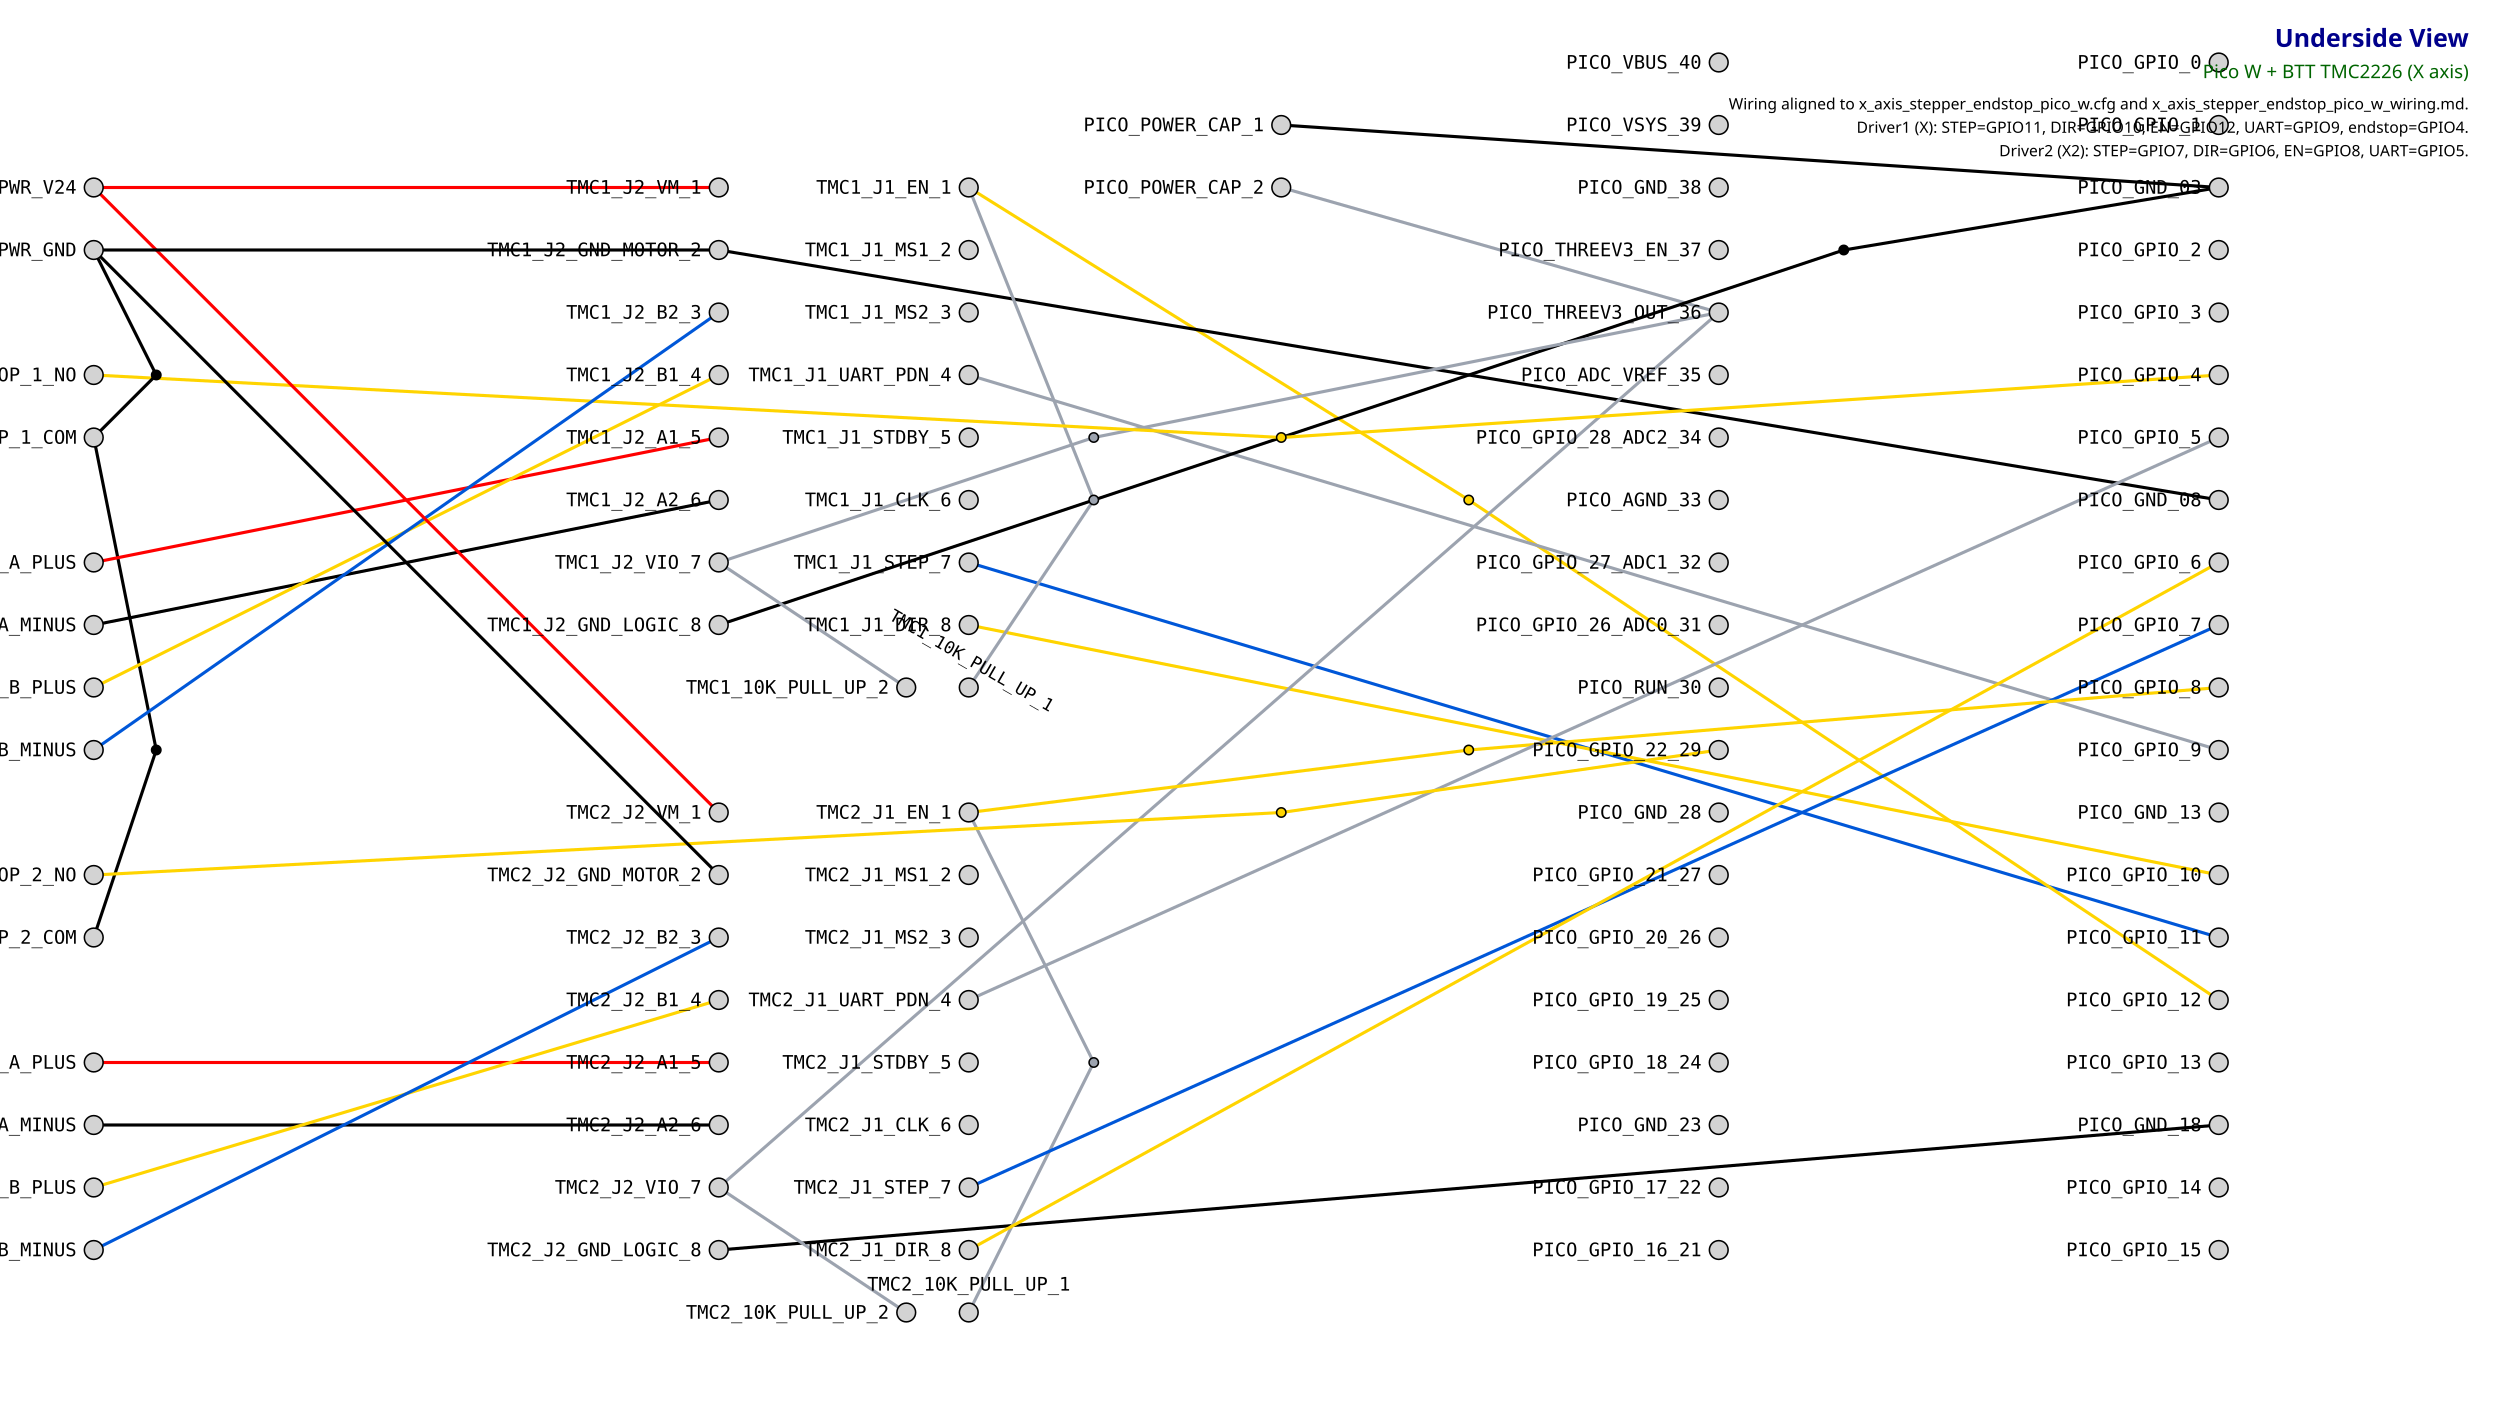
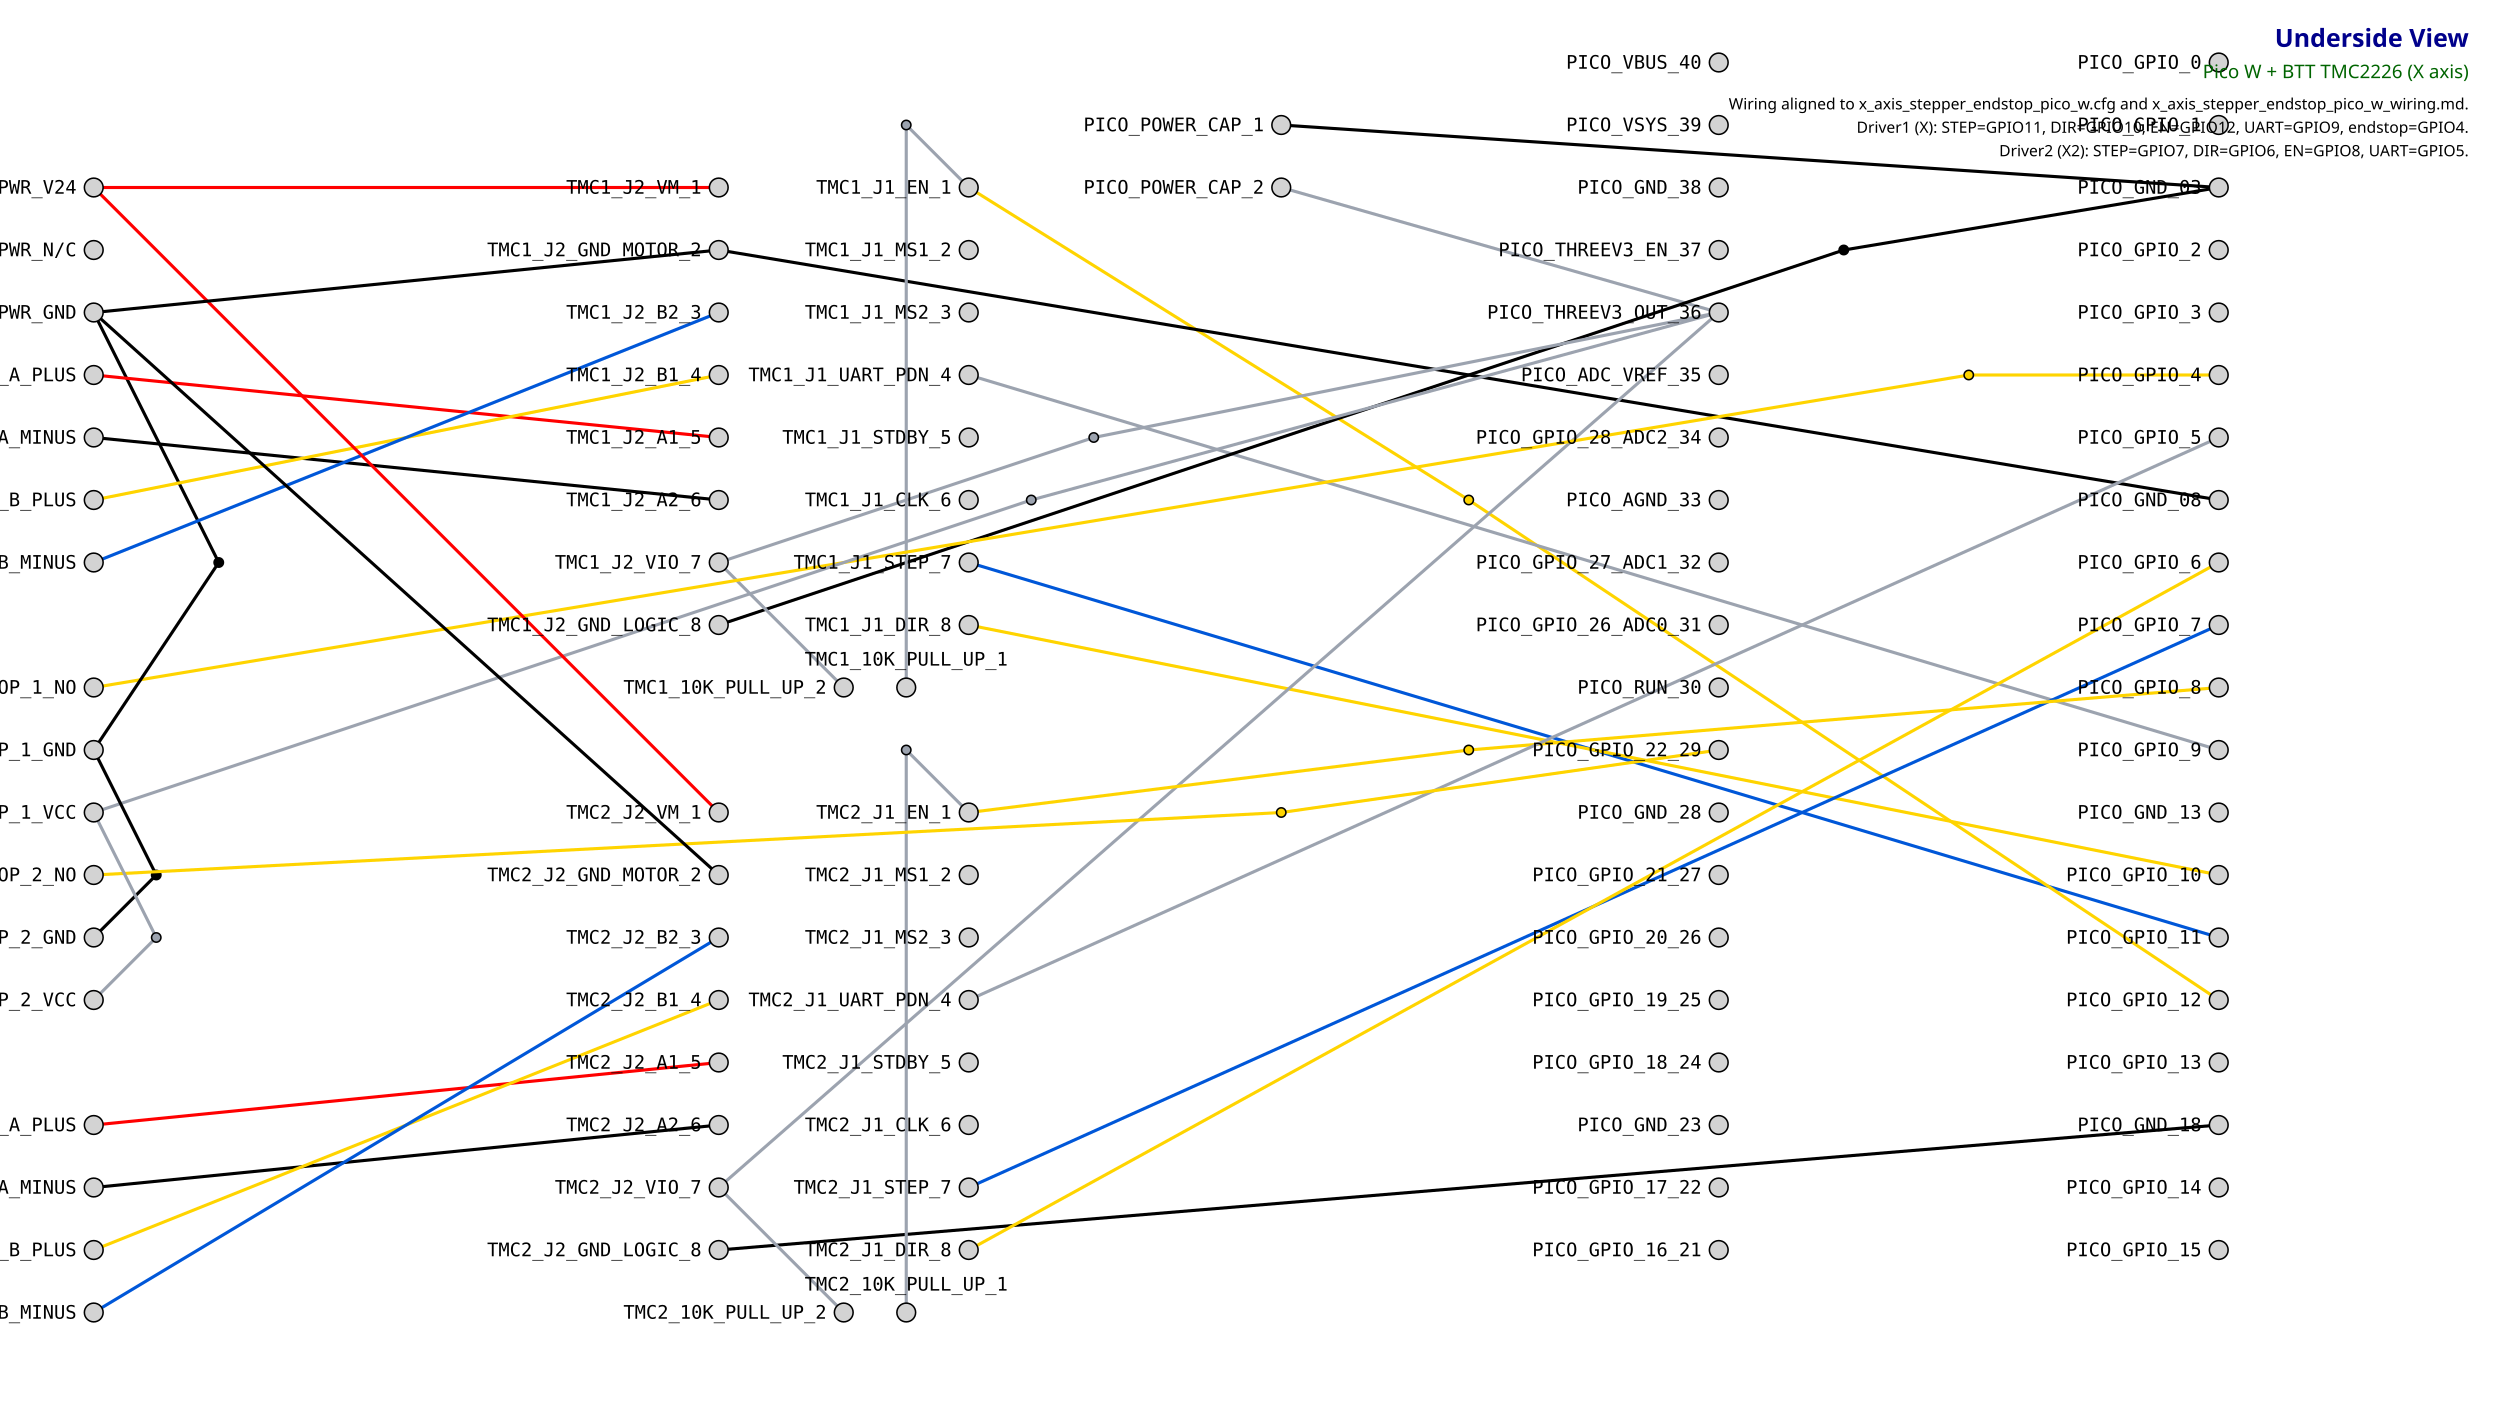
<svg xmlns="http://www.w3.org/2000/svg" viewBox="0 0 1600 900" width="100%" height="100%">
  <line x1="1420" y1="120" x2="820" y2="80" stroke="#000000" stroke-width="2" />
  <line x1="820" y1="120" x2="1100" y2="200" stroke="#9ca3af" stroke-width="2" />
  <line x1="1420" y1="600" x2="620" y2="360" stroke="#0057d8" stroke-width="2" />
  <line x1="1420" y1="560" x2="620" y2="400" stroke="#ffd400" stroke-width="2" />
  <line x1="1420" y1="640" x2="940" y2="320" stroke="#ffd400" stroke-width="2" />
  <line x1="940" y1="320" x2="620" y2="120" stroke="#ffd400" stroke-width="2" />
  <circle cx="940" cy="320" r="3" fill="#ffd400" stroke="black" stroke-width="1" />
  <line x1="1420" y1="480" x2="620" y2="240" stroke="#9ca3af" stroke-width="2" />
  <line x1="1420" y1="120" x2="1180" y2="160" stroke="#000000" stroke-width="2" />
  <line x1="1180" y1="160" x2="460" y2="400" stroke="#000000" stroke-width="2" />
  <circle cx="1180" cy="160" r="3" fill="#000000" stroke="black" stroke-width="1" />
  <line x1="1420" y1="320" x2="460" y2="160" stroke="#000000" stroke-width="2" />
  <line x1="1100" y1="200" x2="700" y2="280" stroke="#9ca3af" stroke-width="2" />
  <line x1="700" y1="280" x2="460" y2="360" stroke="#9ca3af" stroke-width="2" />
  <circle cx="700" cy="280" r="3" fill="#9ca3af" stroke="black" stroke-width="1" />
-   <line x1="460" y1="360" x2="580" y2="440" stroke="#9ca3af" stroke-width="2" />
-   <line x1="620" y1="440" x2="700" y2="320" stroke="#9ca3af" stroke-width="2" />
-   <line x1="700" y1="320" x2="620" y2="120" stroke="#9ca3af" stroke-width="2" />
-   <circle cx="700" cy="320" r="3" fill="#9ca3af" stroke="black" stroke-width="1" />
+   <line x1="460" y1="360" x2="540" y2="440" stroke="#9ca3af" stroke-width="2" />
+   <line x1="580" y1="440" x2="580" y2="80" stroke="#9ca3af" stroke-width="2" />
+   <line x1="580" y1="80" x2="620" y2="120" stroke="#9ca3af" stroke-width="2" />
+   <circle cx="580" cy="80" r="3" fill="#9ca3af" stroke="black" stroke-width="1" />
  <line x1="1420" y1="720" x2="460" y2="800" stroke="#000000" stroke-width="2" />
  <line x1="1100" y1="200" x2="460" y2="760" stroke="#9ca3af" stroke-width="2" />
-   <line x1="460" y1="760" x2="580" y2="840" stroke="#9ca3af" stroke-width="2" />
-   <line x1="620" y1="840" x2="700" y2="680" stroke="#9ca3af" stroke-width="2" />
-   <line x1="700" y1="680" x2="620" y2="520" stroke="#9ca3af" stroke-width="2" />
-   <circle cx="700" cy="680" r="3" fill="#9ca3af" stroke="black" stroke-width="1" />
+   <line x1="460" y1="760" x2="540" y2="840" stroke="#9ca3af" stroke-width="2" />
+   <line x1="580" y1="840" x2="580" y2="480" stroke="#9ca3af" stroke-width="2" />
+   <line x1="580" y1="480" x2="620" y2="520" stroke="#9ca3af" stroke-width="2" />
+   <circle cx="580" cy="480" r="3" fill="#9ca3af" stroke="black" stroke-width="1" />
  <line x1="1420" y1="400" x2="620" y2="760" stroke="#0057d8" stroke-width="2" />
  <line x1="1420" y1="360" x2="620" y2="800" stroke="#ffd400" stroke-width="2" />
  <line x1="1420" y1="440" x2="940" y2="480" stroke="#ffd400" stroke-width="2" />
  <line x1="940" y1="480" x2="620" y2="520" stroke="#ffd400" stroke-width="2" />
  <circle cx="940" cy="480" r="3" fill="#ffd400" stroke="black" stroke-width="1" />
  <line x1="1420" y1="280" x2="620" y2="640" stroke="#9ca3af" stroke-width="2" />
-   <line x1="1420" y1="240" x2="820" y2="280" stroke="#ffd400" stroke-width="2" />
-   <line x1="820" y1="280" x2="60" y2="240" stroke="#ffd400" stroke-width="2" />
-   <circle cx="820" cy="280" r="3" fill="#ffd400" stroke="black" stroke-width="1" />
-   <line x1="60" y1="160" x2="100" y2="240" stroke="#000000" stroke-width="2" />
-   <line x1="100" y1="240" x2="60" y2="280" stroke="#000000" stroke-width="2" />
-   <circle cx="100" cy="240" r="3" fill="#000000" stroke="black" stroke-width="1" />
-   <line x1="60" y1="280" x2="100" y2="480" stroke="#000000" stroke-width="2" />
-   <line x1="100" y1="480" x2="60" y2="600" stroke="#000000" stroke-width="2" />
-   <circle cx="100" cy="480" r="3" fill="#000000" stroke="black" stroke-width="1" />
+   <line x1="1420" y1="240" x2="1260" y2="240" stroke="#ffd400" stroke-width="2" />
+   <line x1="1260" y1="240" x2="60" y2="440" stroke="#ffd400" stroke-width="2" />
+   <circle cx="1260" cy="240" r="3" fill="#ffd400" stroke="black" stroke-width="1" />
+   <line x1="60" y1="200" x2="140" y2="360" stroke="#000000" stroke-width="2" />
+   <line x1="140" y1="360" x2="60" y2="480" stroke="#000000" stroke-width="2" />
+   <circle cx="140" cy="360" r="3" fill="#000000" stroke="black" stroke-width="1" />
+   <line x1="60" y1="520" x2="660" y2="320" stroke="#9ca3af" stroke-width="2" />
+   <line x1="660" y1="320" x2="1100" y2="200" stroke="#9ca3af" stroke-width="2" />
+   <circle cx="660" cy="320" r="3" fill="#9ca3af" stroke="black" stroke-width="1" />
+   <line x1="60" y1="480" x2="100" y2="560" stroke="#000000" stroke-width="2" />
+   <line x1="100" y1="560" x2="60" y2="600" stroke="#000000" stroke-width="2" />
+   <circle cx="100" cy="560" r="3" fill="#000000" stroke="black" stroke-width="1" />
  <line x1="1100" y1="480" x2="820" y2="520" stroke="#ffd400" stroke-width="2" />
  <line x1="820" y1="520" x2="60" y2="560" stroke="#ffd400" stroke-width="2" />
  <circle cx="820" cy="520" r="3" fill="#ffd400" stroke="black" stroke-width="1" />
-   <line x1="60" y1="360" x2="460" y2="280" stroke="#ff0000" stroke-width="2" />
-   <line x1="60" y1="400" x2="460" y2="320" stroke="#000000" stroke-width="2" />
-   <line x1="60" y1="440" x2="460" y2="240" stroke="#ffd400" stroke-width="2" />
-   <line x1="60" y1="480" x2="460" y2="200" stroke="#0057d8" stroke-width="2" />
-   <line x1="60" y1="680" x2="460" y2="680" stroke="#ff0000" stroke-width="2" />
-   <line x1="60" y1="720" x2="460" y2="720" stroke="#000000" stroke-width="2" />
-   <line x1="60" y1="760" x2="460" y2="640" stroke="#ffd400" stroke-width="2" />
-   <line x1="60" y1="800" x2="460" y2="600" stroke="#0057d8" stroke-width="2" />
+   <line x1="60" y1="640" x2="100" y2="600" stroke="#9ca3af" stroke-width="2" />
+   <line x1="100" y1="600" x2="60" y2="520" stroke="#9ca3af" stroke-width="2" />
+   <circle cx="100" cy="600" r="3" fill="#9ca3af" stroke="black" stroke-width="1" />
+   <line x1="60" y1="240" x2="460" y2="280" stroke="#ff0000" stroke-width="2" />
+   <line x1="60" y1="280" x2="460" y2="320" stroke="#000000" stroke-width="2" />
+   <line x1="60" y1="320" x2="460" y2="240" stroke="#ffd400" stroke-width="2" />
+   <line x1="60" y1="360" x2="460" y2="200" stroke="#0057d8" stroke-width="2" />
+   <line x1="60" y1="720" x2="460" y2="680" stroke="#ff0000" stroke-width="2" />
+   <line x1="60" y1="760" x2="460" y2="720" stroke="#000000" stroke-width="2" />
+   <line x1="60" y1="800" x2="460" y2="640" stroke="#ffd400" stroke-width="2" />
+   <line x1="60" y1="840" x2="460" y2="600" stroke="#0057d8" stroke-width="2" />
  <line x1="60" y1="120" x2="460" y2="120" stroke="#ff0000" stroke-width="2" />
  <line x1="60" y1="120" x2="460" y2="520" stroke="#ff0000" stroke-width="2" />
-   <line x1="60" y1="160" x2="460" y2="160" stroke="#000000" stroke-width="2" />
-   <line x1="60" y1="160" x2="460" y2="560" stroke="#000000" stroke-width="2" />
+   <line x1="60" y1="200" x2="460" y2="160" stroke="#000000" stroke-width="2" />
+   <line x1="60" y1="200" x2="460" y2="560" stroke="#000000" stroke-width="2" />
  <circle cx="1420" cy="40" r="6" fill="lightgray" stroke="black" />
  <text x="1409" y="44" font-size="12px" font-family="monospace" text-anchor="end">PICO_GPIO_0</text>
  <circle cx="1420" cy="80" r="6" fill="lightgray" stroke="black" />
  <text x="1409" y="84" font-size="12px" font-family="monospace" text-anchor="end">PICO_GPIO_1</text>
  <circle cx="1420" cy="120" r="6" fill="lightgray" stroke="black" />
  <text x="1409" y="124" font-size="12px" font-family="monospace" text-anchor="end">PICO_GND_03</text>
  <circle cx="1420" cy="160" r="6" fill="lightgray" stroke="black" />
  <text x="1409" y="164" font-size="12px" font-family="monospace" text-anchor="end">PICO_GPIO_2</text>
  <circle cx="1420" cy="200" r="6" fill="lightgray" stroke="black" />
  <text x="1409" y="204" font-size="12px" font-family="monospace" text-anchor="end">PICO_GPIO_3</text>
  <circle cx="1420" cy="240" r="6" fill="lightgray" stroke="black" />
  <text x="1409" y="244" font-size="12px" font-family="monospace" text-anchor="end">PICO_GPIO_4</text>
  <circle cx="1420" cy="280" r="6" fill="lightgray" stroke="black" />
  <text x="1409" y="284" font-size="12px" font-family="monospace" text-anchor="end">PICO_GPIO_5</text>
  <circle cx="1420" cy="320" r="6" fill="lightgray" stroke="black" />
  <text x="1409" y="324" font-size="12px" font-family="monospace" text-anchor="end">PICO_GND_08</text>
  <circle cx="1420" cy="360" r="6" fill="lightgray" stroke="black" />
  <text x="1409" y="364" font-size="12px" font-family="monospace" text-anchor="end">PICO_GPIO_6</text>
  <circle cx="1420" cy="400" r="6" fill="lightgray" stroke="black" />
  <text x="1409" y="404" font-size="12px" font-family="monospace" text-anchor="end">PICO_GPIO_7</text>
  <circle cx="1420" cy="440" r="6" fill="lightgray" stroke="black" />
  <text x="1409" y="444" font-size="12px" font-family="monospace" text-anchor="end">PICO_GPIO_8</text>
  <circle cx="1420" cy="480" r="6" fill="lightgray" stroke="black" />
  <text x="1409" y="484" font-size="12px" font-family="monospace" text-anchor="end">PICO_GPIO_9</text>
  <circle cx="1420" cy="520" r="6" fill="lightgray" stroke="black" />
  <text x="1409" y="524" font-size="12px" font-family="monospace" text-anchor="end">PICO_GND_13</text>
  <circle cx="1420" cy="560" r="6" fill="lightgray" stroke="black" />
  <text x="1409" y="564" font-size="12px" font-family="monospace" text-anchor="end">PICO_GPIO_10</text>
  <circle cx="1420" cy="600" r="6" fill="lightgray" stroke="black" />
  <text x="1409" y="604" font-size="12px" font-family="monospace" text-anchor="end">PICO_GPIO_11</text>
  <circle cx="1420" cy="640" r="6" fill="lightgray" stroke="black" />
  <text x="1409" y="644" font-size="12px" font-family="monospace" text-anchor="end">PICO_GPIO_12</text>
  <circle cx="1420" cy="680" r="6" fill="lightgray" stroke="black" />
  <text x="1409" y="684" font-size="12px" font-family="monospace" text-anchor="end">PICO_GPIO_13</text>
  <circle cx="1420" cy="720" r="6" fill="lightgray" stroke="black" />
  <text x="1409" y="724" font-size="12px" font-family="monospace" text-anchor="end">PICO_GND_18</text>
  <circle cx="1420" cy="760" r="6" fill="lightgray" stroke="black" />
  <text x="1409" y="764" font-size="12px" font-family="monospace" text-anchor="end">PICO_GPIO_14</text>
  <circle cx="1420" cy="800" r="6" fill="lightgray" stroke="black" />
  <text x="1409" y="804" font-size="12px" font-family="monospace" text-anchor="end">PICO_GPIO_15</text>
  <circle cx="1100" cy="40" r="6" fill="lightgray" stroke="black" />
  <text x="1089" y="44" font-size="12px" font-family="monospace" text-anchor="end">PICO_VBUS_40</text>
  <circle cx="1100" cy="80" r="6" fill="lightgray" stroke="black" />
  <text x="1089" y="84" font-size="12px" font-family="monospace" text-anchor="end">PICO_VSYS_39</text>
  <circle cx="1100" cy="120" r="6" fill="lightgray" stroke="black" />
  <text x="1089" y="124" font-size="12px" font-family="monospace" text-anchor="end">PICO_GND_38</text>
  <circle cx="1100" cy="160" r="6" fill="lightgray" stroke="black" />
  <text x="1089" y="164" font-size="12px" font-family="monospace" text-anchor="end">PICO_THREEV3_EN_37</text>
  <circle cx="1100" cy="200" r="6" fill="lightgray" stroke="black" />
  <text x="1089" y="204" font-size="12px" font-family="monospace" text-anchor="end">PICO_THREEV3_OUT_36</text>
  <circle cx="1100" cy="240" r="6" fill="lightgray" stroke="black" />
  <text x="1089" y="244" font-size="12px" font-family="monospace" text-anchor="end">PICO_ADC_VREF_35</text>
  <circle cx="1100" cy="280" r="6" fill="lightgray" stroke="black" />
  <text x="1089" y="284" font-size="12px" font-family="monospace" text-anchor="end">PICO_GPIO_28_ADC2_34</text>
  <circle cx="1100" cy="320" r="6" fill="lightgray" stroke="black" />
  <text x="1089" y="324" font-size="12px" font-family="monospace" text-anchor="end">PICO_AGND_33</text>
  <circle cx="1100" cy="360" r="6" fill="lightgray" stroke="black" />
  <text x="1089" y="364" font-size="12px" font-family="monospace" text-anchor="end">PICO_GPIO_27_ADC1_32</text>
  <circle cx="1100" cy="400" r="6" fill="lightgray" stroke="black" />
  <text x="1089" y="404" font-size="12px" font-family="monospace" text-anchor="end">PICO_GPIO_26_ADC0_31</text>
  <circle cx="1100" cy="440" r="6" fill="lightgray" stroke="black" />
  <text x="1089" y="444" font-size="12px" font-family="monospace" text-anchor="end">PICO_RUN_30</text>
  <circle cx="1100" cy="480" r="6" fill="lightgray" stroke="black" />
  <text x="1089" y="484" font-size="12px" font-family="monospace" text-anchor="end">PICO_GPIO_22_29</text>
  <circle cx="1100" cy="520" r="6" fill="lightgray" stroke="black" />
  <text x="1089" y="524" font-size="12px" font-family="monospace" text-anchor="end">PICO_GND_28</text>
  <circle cx="1100" cy="560" r="6" fill="lightgray" stroke="black" />
  <text x="1089" y="564" font-size="12px" font-family="monospace" text-anchor="end">PICO_GPIO_21_27</text>
  <circle cx="1100" cy="600" r="6" fill="lightgray" stroke="black" />
  <text x="1089" y="604" font-size="12px" font-family="monospace" text-anchor="end">PICO_GPIO_20_26</text>
  <circle cx="1100" cy="640" r="6" fill="lightgray" stroke="black" />
  <text x="1089" y="644" font-size="12px" font-family="monospace" text-anchor="end">PICO_GPIO_19_25</text>
  <circle cx="1100" cy="680" r="6" fill="lightgray" stroke="black" />
  <text x="1089" y="684" font-size="12px" font-family="monospace" text-anchor="end">PICO_GPIO_18_24</text>
  <circle cx="1100" cy="720" r="6" fill="lightgray" stroke="black" />
  <text x="1089" y="724" font-size="12px" font-family="monospace" text-anchor="end">PICO_GND_23</text>
  <circle cx="1100" cy="760" r="6" fill="lightgray" stroke="black" />
  <text x="1089" y="764" font-size="12px" font-family="monospace" text-anchor="end">PICO_GPIO_17_22</text>
  <circle cx="1100" cy="800" r="6" fill="lightgray" stroke="black" />
  <text x="1089" y="804" font-size="12px" font-family="monospace" text-anchor="end">PICO_GPIO_16_21</text>
  <circle cx="620" cy="120" r="6" fill="lightgray" stroke="black" />
  <text x="609" y="124" font-size="12px" font-family="monospace" text-anchor="end">TMC1_J1_EN_1</text>
  <circle cx="620" cy="160" r="6" fill="lightgray" stroke="black" />
  <text x="609" y="164" font-size="12px" font-family="monospace" text-anchor="end">TMC1_J1_MS1_2</text>
  <circle cx="620" cy="200" r="6" fill="lightgray" stroke="black" />
  <text x="609" y="204" font-size="12px" font-family="monospace" text-anchor="end">TMC1_J1_MS2_3</text>
  <circle cx="620" cy="240" r="6" fill="lightgray" stroke="black" />
  <text x="609" y="244" font-size="12px" font-family="monospace" text-anchor="end">TMC1_J1_UART_PDN_4</text>
  <circle cx="620" cy="280" r="6" fill="lightgray" stroke="black" />
  <text x="609" y="284" font-size="12px" font-family="monospace" text-anchor="end">TMC1_J1_STDBY_5</text>
  <circle cx="620" cy="320" r="6" fill="lightgray" stroke="black" />
  <text x="609" y="324" font-size="12px" font-family="monospace" text-anchor="end">TMC1_J1_CLK_6</text>
  <circle cx="620" cy="360" r="6" fill="lightgray" stroke="black" />
  <text x="609" y="364" font-size="12px" font-family="monospace" text-anchor="end">TMC1_J1_STEP_7</text>
  <circle cx="620" cy="400" r="6" fill="lightgray" stroke="black" />
  <text x="609" y="404" font-size="12px" font-family="monospace" text-anchor="end">TMC1_J1_DIR_8</text>
  <circle cx="460" cy="120" r="6" fill="lightgray" stroke="black" />
  <text x="449" y="124" font-size="12px" font-family="monospace" text-anchor="end">TMC1_J2_VM_1</text>
  <circle cx="460" cy="160" r="6" fill="lightgray" stroke="black" />
  <text x="449" y="164" font-size="12px" font-family="monospace" text-anchor="end">TMC1_J2_GND_MOTOR_2</text>
  <circle cx="460" cy="200" r="6" fill="lightgray" stroke="black" />
  <text x="449" y="204" font-size="12px" font-family="monospace" text-anchor="end">TMC1_J2_B2_3</text>
  <circle cx="460" cy="240" r="6" fill="lightgray" stroke="black" />
  <text x="449" y="244" font-size="12px" font-family="monospace" text-anchor="end">TMC1_J2_B1_4</text>
  <circle cx="460" cy="280" r="6" fill="lightgray" stroke="black" />
  <text x="449" y="284" font-size="12px" font-family="monospace" text-anchor="end">TMC1_J2_A1_5</text>
  <circle cx="460" cy="320" r="6" fill="lightgray" stroke="black" />
  <text x="449" y="324" font-size="12px" font-family="monospace" text-anchor="end">TMC1_J2_A2_6</text>
  <circle cx="460" cy="360" r="6" fill="lightgray" stroke="black" />
  <text x="449" y="364" font-size="12px" font-family="monospace" text-anchor="end">TMC1_J2_VIO_7</text>
  <circle cx="460" cy="400" r="6" fill="lightgray" stroke="black" />
  <text x="449" y="404" font-size="12px" font-family="monospace" text-anchor="end">TMC1_J2_GND_LOGIC_8</text>
  <circle cx="620" cy="520" r="6" fill="lightgray" stroke="black" />
  <text x="609" y="524" font-size="12px" font-family="monospace" text-anchor="end">TMC2_J1_EN_1</text>
  <circle cx="620" cy="560" r="6" fill="lightgray" stroke="black" />
  <text x="609" y="564" font-size="12px" font-family="monospace" text-anchor="end">TMC2_J1_MS1_2</text>
  <circle cx="620" cy="600" r="6" fill="lightgray" stroke="black" />
  <text x="609" y="604" font-size="12px" font-family="monospace" text-anchor="end">TMC2_J1_MS2_3</text>
  <circle cx="620" cy="640" r="6" fill="lightgray" stroke="black" />
  <text x="609" y="644" font-size="12px" font-family="monospace" text-anchor="end">TMC2_J1_UART_PDN_4</text>
  <circle cx="620" cy="680" r="6" fill="lightgray" stroke="black" />
  <text x="609" y="684" font-size="12px" font-family="monospace" text-anchor="end">TMC2_J1_STDBY_5</text>
  <circle cx="620" cy="720" r="6" fill="lightgray" stroke="black" />
  <text x="609" y="724" font-size="12px" font-family="monospace" text-anchor="end">TMC2_J1_CLK_6</text>
  <circle cx="620" cy="760" r="6" fill="lightgray" stroke="black" />
  <text x="609" y="764" font-size="12px" font-family="monospace" text-anchor="end">TMC2_J1_STEP_7</text>
  <circle cx="620" cy="800" r="6" fill="lightgray" stroke="black" />
  <text x="609" y="804" font-size="12px" font-family="monospace" text-anchor="end">TMC2_J1_DIR_8</text>
  <circle cx="460" cy="520" r="6" fill="lightgray" stroke="black" />
  <text x="449" y="524" font-size="12px" font-family="monospace" text-anchor="end">TMC2_J2_VM_1</text>
  <circle cx="460" cy="560" r="6" fill="lightgray" stroke="black" />
  <text x="449" y="564" font-size="12px" font-family="monospace" text-anchor="end">TMC2_J2_GND_MOTOR_2</text>
  <circle cx="460" cy="600" r="6" fill="lightgray" stroke="black" />
  <text x="449" y="604" font-size="12px" font-family="monospace" text-anchor="end">TMC2_J2_B2_3</text>
  <circle cx="460" cy="640" r="6" fill="lightgray" stroke="black" />
  <text x="449" y="644" font-size="12px" font-family="monospace" text-anchor="end">TMC2_J2_B1_4</text>
  <circle cx="460" cy="680" r="6" fill="lightgray" stroke="black" />
  <text x="449" y="684" font-size="12px" font-family="monospace" text-anchor="end">TMC2_J2_A1_5</text>
  <circle cx="460" cy="720" r="6" fill="lightgray" stroke="black" />
  <text x="449" y="724" font-size="12px" font-family="monospace" text-anchor="end">TMC2_J2_A2_6</text>
  <circle cx="460" cy="760" r="6" fill="lightgray" stroke="black" />
  <text x="449" y="764" font-size="12px" font-family="monospace" text-anchor="end">TMC2_J2_VIO_7</text>
  <circle cx="460" cy="800" r="6" fill="lightgray" stroke="black" />
  <text x="449" y="804" font-size="12px" font-family="monospace" text-anchor="end">TMC2_J2_GND_LOGIC_8</text>
-   <circle cx="620" cy="440" r="6" fill="lightgray" stroke="black" />
-   <text x="620" y="426" font-size="11px" font-family="monospace" text-anchor="middle" transform="rotate(30,620,426)">TMC1_10K_PULL_UP_1</text>
  <circle cx="580" cy="440" r="6" fill="lightgray" stroke="black" />
-   <text x="569" y="444" font-size="12px" font-family="monospace" text-anchor="end">TMC1_10K_PULL_UP_2</text>
-   <circle cx="620" cy="840" r="6" fill="lightgray" stroke="black" />
-   <text x="620" y="826" font-size="12px" font-family="monospace" text-anchor="middle">TMC2_10K_PULL_UP_1</text>
+   <text x="580" y="426" font-size="12px" font-family="monospace" text-anchor="middle">TMC1_10K_PULL_UP_1</text>
+   <circle cx="540" cy="440" r="6" fill="lightgray" stroke="black" />
+   <text x="529" y="444" font-size="12px" font-family="monospace" text-anchor="end">TMC1_10K_PULL_UP_2</text>
  <circle cx="580" cy="840" r="6" fill="lightgray" stroke="black" />
-   <text x="569" y="844" font-size="12px" font-family="monospace" text-anchor="end">TMC2_10K_PULL_UP_2</text>
+   <text x="580" y="826" font-size="12px" font-family="monospace" text-anchor="middle">TMC2_10K_PULL_UP_1</text>
+   <circle cx="540" cy="840" r="6" fill="lightgray" stroke="black" />
+   <text x="529" y="844" font-size="12px" font-family="monospace" text-anchor="end">TMC2_10K_PULL_UP_2</text>
  <circle cx="820" cy="80" r="6" fill="lightgray" stroke="black" />
  <text x="809" y="84" font-size="12px" font-family="monospace" text-anchor="end">PICO_POWER_CAP_1</text>
  <circle cx="820" cy="120" r="6" fill="lightgray" stroke="black" />
  <text x="809" y="124" font-size="12px" font-family="monospace" text-anchor="end">PICO_POWER_CAP_2</text>
+   <circle cx="60" cy="440" r="6" fill="lightgray" stroke="black" />
+   <text x="49" y="444" font-size="12px" font-family="monospace" text-anchor="end">ENDSTOP_1_NO</text>
+   <circle cx="60" cy="480" r="6" fill="lightgray" stroke="black" />
+   <text x="49" y="484" font-size="12px" font-family="monospace" text-anchor="end">ENDSTOP_1_GND</text>
+   <circle cx="60" cy="520" r="6" fill="lightgray" stroke="black" />
+   <text x="49" y="524" font-size="12px" font-family="monospace" text-anchor="end">ENDSTOP_1_VCC</text>
  <circle cx="60" cy="240" r="6" fill="lightgray" stroke="black" />
-   <text x="49" y="244" font-size="12px" font-family="monospace" text-anchor="end">ENDSTOP_1_NO</text>
+   <text x="49" y="244" font-size="12px" font-family="monospace" text-anchor="end">MOTOR_1_A_PLUS</text>
  <circle cx="60" cy="280" r="6" fill="lightgray" stroke="black" />
-   <text x="49" y="284" font-size="12px" font-family="monospace" text-anchor="end">ENDSTOP_1_COM</text>
+   <text x="49" y="284" font-size="12px" font-family="monospace" text-anchor="end">MOTOR_1_A_MINUS</text>
+   <circle cx="60" cy="320" r="6" fill="lightgray" stroke="black" />
+   <text x="49" y="324" font-size="12px" font-family="monospace" text-anchor="end">MOTOR_1_B_PLUS</text>
  <circle cx="60" cy="360" r="6" fill="lightgray" stroke="black" />
-   <text x="49" y="364" font-size="12px" font-family="monospace" text-anchor="end">MOTOR_1_A_PLUS</text>
-   <circle cx="60" cy="400" r="6" fill="lightgray" stroke="black" />
-   <text x="49" y="404" font-size="12px" font-family="monospace" text-anchor="end">MOTOR_1_A_MINUS</text>
-   <circle cx="60" cy="440" r="6" fill="lightgray" stroke="black" />
-   <text x="49" y="444" font-size="12px" font-family="monospace" text-anchor="end">MOTOR_1_B_PLUS</text>
-   <circle cx="60" cy="480" r="6" fill="lightgray" stroke="black" />
-   <text x="49" y="484" font-size="12px" font-family="monospace" text-anchor="end">MOTOR_1_B_MINUS</text>
+   <text x="49" y="364" font-size="12px" font-family="monospace" text-anchor="end">MOTOR_1_B_MINUS</text>
  <circle cx="60" cy="560" r="6" fill="lightgray" stroke="black" />
  <text x="49" y="564" font-size="12px" font-family="monospace" text-anchor="end">ENDSTOP_2_NO</text>
  <circle cx="60" cy="600" r="6" fill="lightgray" stroke="black" />
-   <text x="49" y="604" font-size="12px" font-family="monospace" text-anchor="end">ENDSTOP_2_COM</text>
-   <circle cx="60" cy="680" r="6" fill="lightgray" stroke="black" />
-   <text x="49" y="684" font-size="12px" font-family="monospace" text-anchor="end">MOTOR_2_A_PLUS</text>
+   <text x="49" y="604" font-size="12px" font-family="monospace" text-anchor="end">ENDSTOP_2_GND</text>
+   <circle cx="60" cy="640" r="6" fill="lightgray" stroke="black" />
+   <text x="49" y="644" font-size="12px" font-family="monospace" text-anchor="end">ENDSTOP_2_VCC</text>
  <circle cx="60" cy="720" r="6" fill="lightgray" stroke="black" />
-   <text x="49" y="724" font-size="12px" font-family="monospace" text-anchor="end">MOTOR_2_A_MINUS</text>
+   <text x="49" y="724" font-size="12px" font-family="monospace" text-anchor="end">MOTOR_2_A_PLUS</text>
  <circle cx="60" cy="760" r="6" fill="lightgray" stroke="black" />
-   <text x="49" y="764" font-size="12px" font-family="monospace" text-anchor="end">MOTOR_2_B_PLUS</text>
+   <text x="49" y="764" font-size="12px" font-family="monospace" text-anchor="end">MOTOR_2_A_MINUS</text>
  <circle cx="60" cy="800" r="6" fill="lightgray" stroke="black" />
-   <text x="49" y="804" font-size="12px" font-family="monospace" text-anchor="end">MOTOR_2_B_MINUS</text>
+   <text x="49" y="804" font-size="12px" font-family="monospace" text-anchor="end">MOTOR_2_B_PLUS</text>
+   <circle cx="60" cy="840" r="6" fill="lightgray" stroke="black" />
+   <text x="49" y="844" font-size="12px" font-family="monospace" text-anchor="end">MOTOR_2_B_MINUS</text>
  <circle cx="60" cy="120" r="6" fill="lightgray" stroke="black" />
  <text x="49" y="124" font-size="12px" font-family="monospace" text-anchor="end">PWR_V24</text>
  <circle cx="60" cy="160" r="6" fill="lightgray" stroke="black" />
-   <text x="49" y="164" font-size="12px" font-family="monospace" text-anchor="end">PWR_GND</text>
+   <text x="49" y="164" font-size="12px" font-family="monospace" text-anchor="end">PWR_N/C</text>
+   <circle cx="60" cy="200" r="6" fill="lightgray" stroke="black" />
+   <text x="49" y="204" font-size="12px" font-family="monospace" text-anchor="end">PWR_GND</text>
  <text x="1580" y="30" font-size="16px" font-family="sans-serif" font-weight="bold" text-anchor="end" fill="darkblue">Underside View</text>
  <text x="1580" y="50" font-size="12px" font-family="sans-serif" text-anchor="end" fill="darkgreen">Pico W + BTT TMC2226 (X axis)</text>
  <text x="1580" y="70" font-size="10px" font-family="sans-serif" text-anchor="end" fill="black">Wiring aligned to x_axis_stepper_endstop_pico_w.cfg and x_axis_stepper_endstop_pico_w_wiring.md.</text>
  <text x="1580" y="85" font-size="10px" font-family="sans-serif" text-anchor="end" fill="black">Driver1 (X): STEP=GPIO11, DIR=GPIO10, EN=GPIO12, UART=GPIO9, endstop=GPIO4.</text>
  <text x="1580" y="100" font-size="10px" font-family="sans-serif" text-anchor="end" fill="black">Driver2 (X2): STEP=GPIO7, DIR=GPIO6, EN=GPIO8, UART=GPIO5.</text>
</svg>
